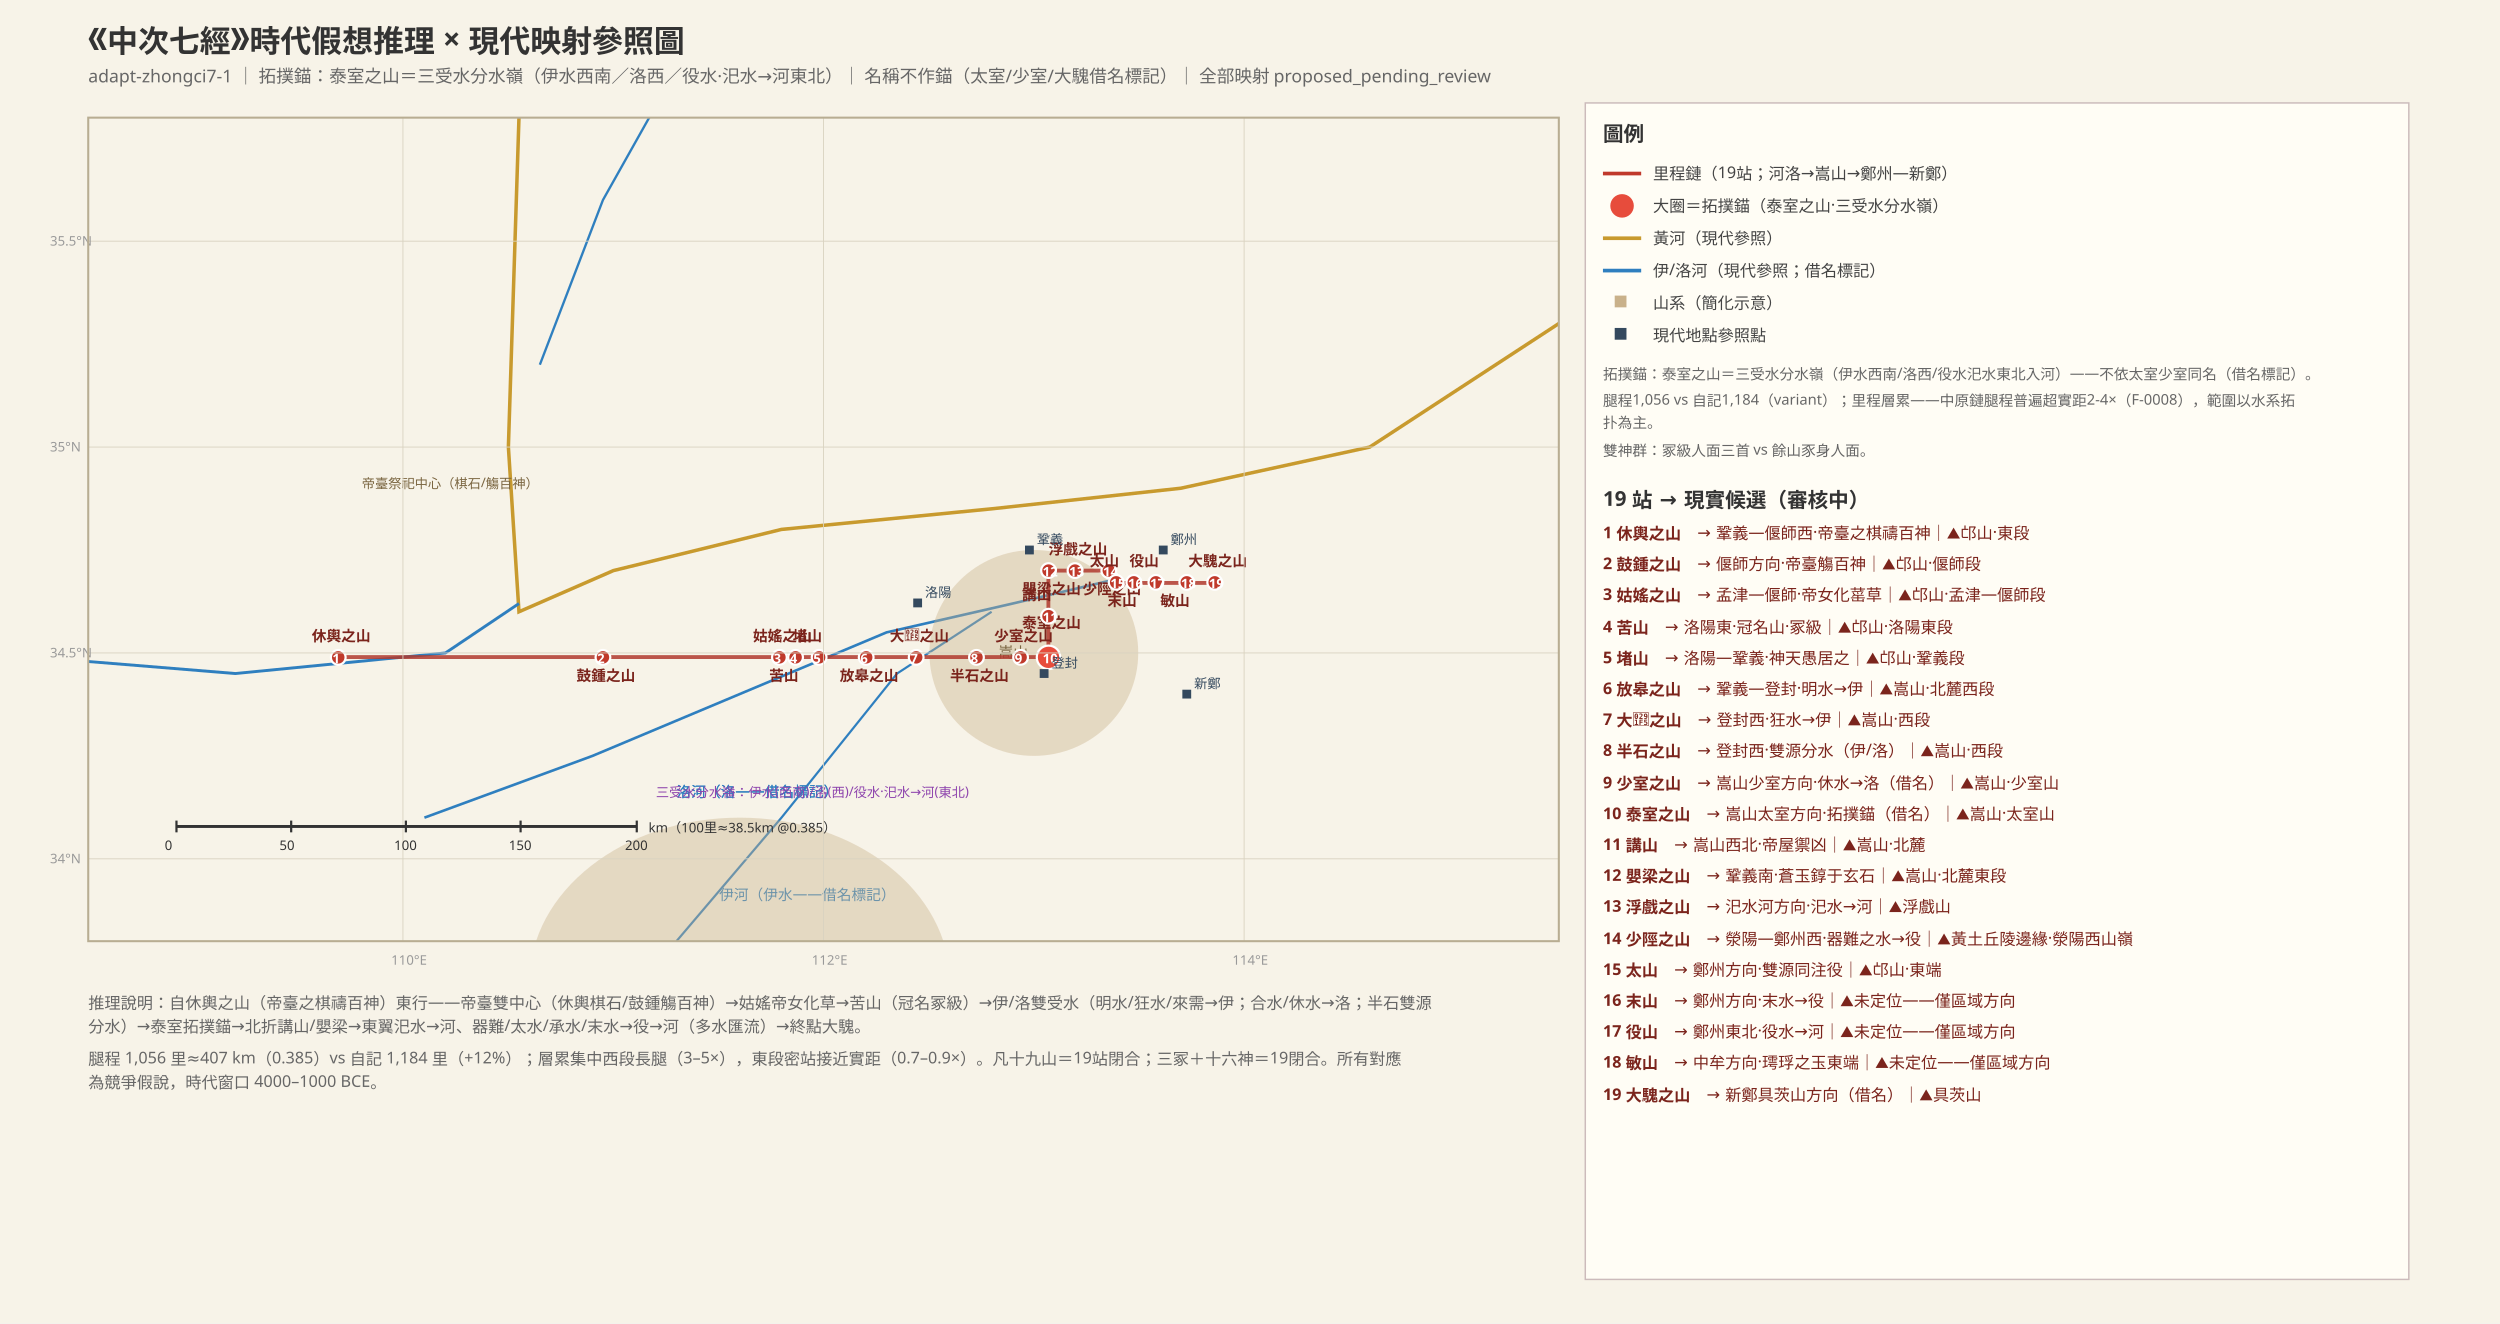
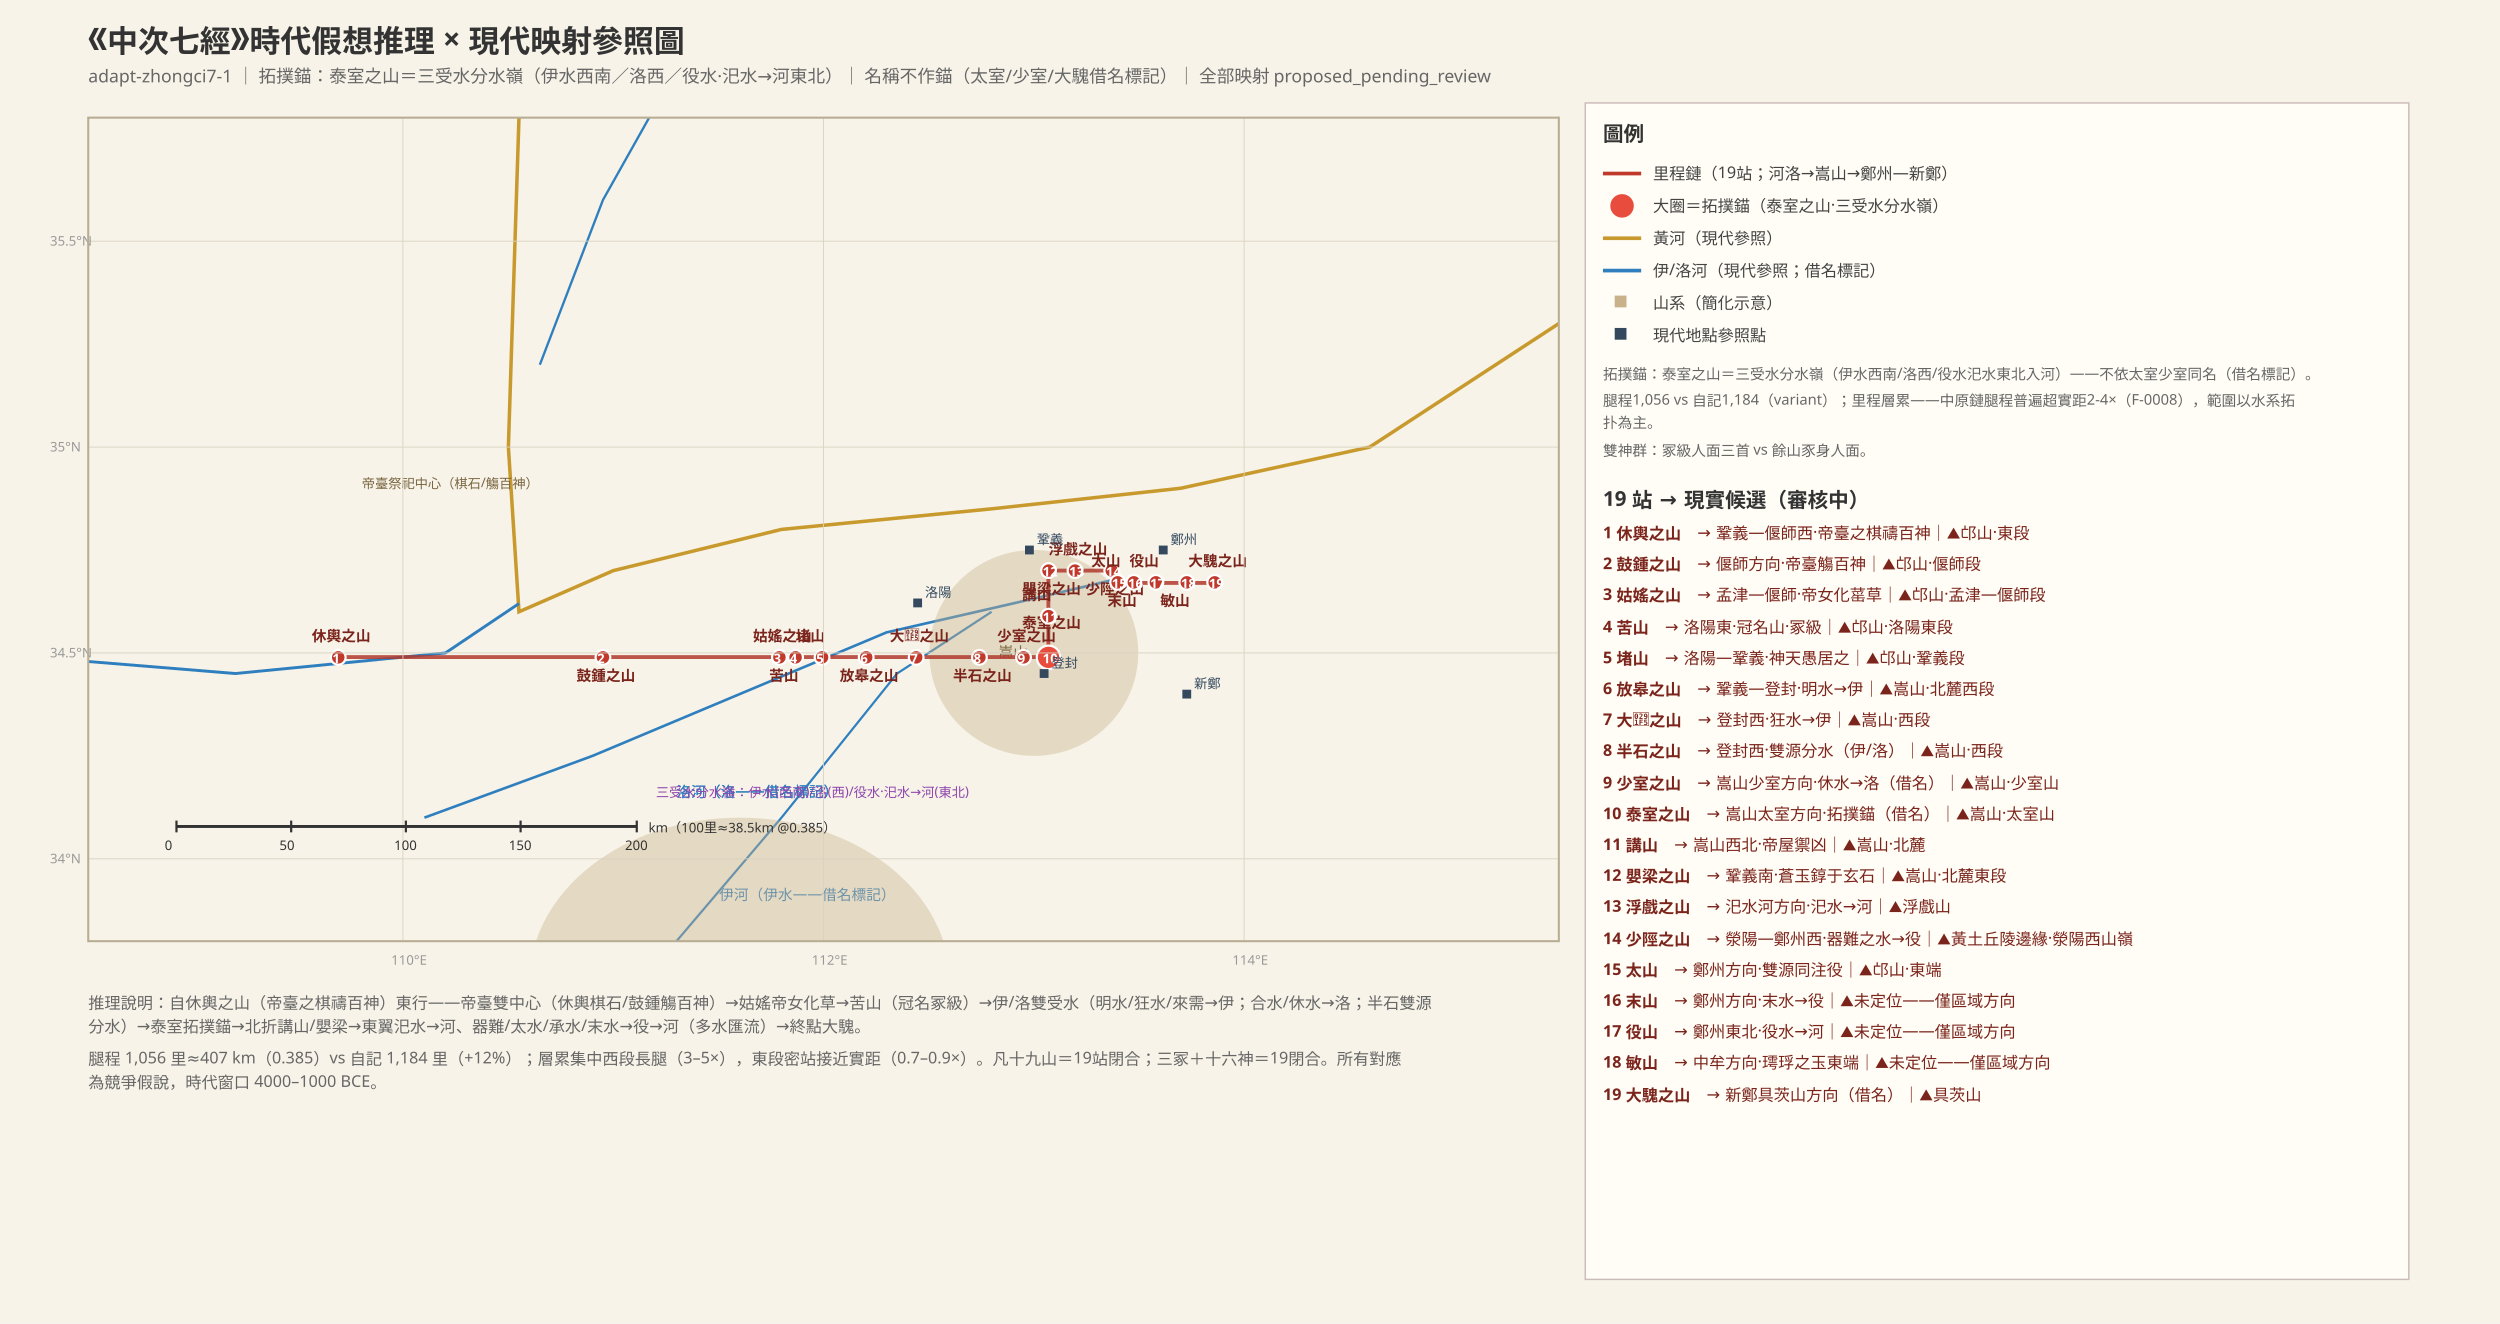
<svg xmlns="http://www.w3.org/2000/svg" width="1700" height="900" font-family="PingFang SC, Hiragino Sans GB, Microsoft YaHei, sans-serif">
  <rect width="1700" height="900" fill="#f7f3e8" />
  <defs>
    <marker id="arr" markerWidth="8" markerHeight="8" refX="7" refY="3" orient="auto">
      <path d="M0,0 L7,3 L0,6 Z" fill="#555" />
    </marker>
    <pattern id="sand" width="8" height="8" patternUnits="userSpaceOnUse">
      <rect width="8" height="8" fill="#efe3c0" />
      <circle cx="2" cy="2" r="0.8" fill="#d6b96a" />
      <circle cx="6" cy="6" r="0.8" fill="#d6b96a" />
    </pattern>
    <clipPath id="mapclip">
      <rect x="60" y="80" width="1000" height="560" />
    </clipPath>
  </defs>
  <text x="60" y="34" font-size="21" font-weight="bold" fill="#333">《中次七經》時代假想推理 × 現代映射參照圖</text>
  <text x="60" y="56" font-size="12" fill="#666">adapt-zhongci7-1 ｜ 拓撲錨：泰室之山＝三受水分水嶺（伊水西南／洛西／役水·汜水→河東北）｜ 名稱不作錨（太室/少室/大騩借名標記）｜ 全部映射 proposed_pending_review</text>
  <g clip-path="url(#mapclip)">
    <polyline points="-1654.3,416.0 -1440.0,472.0 -1225.7,304.0 -1082.9,136.0 -897.1,52.0 -725.7,10.0 -611.4,-4.0 -525.7,-116.0 -440.0,-340.0 -354.3,-508.0 -268.6,-676.0 -168.6,-844.0 -97.1,-1012.0 45.7,-1180.0 202.9,-1236.0 331.4,-1236.0 431.4,-1180.0 502.9,-1096.0 502.9,-900.0 460.0,-676.0 402.9,-424.0 374.3,-172.0 352.9,80.0 345.7,304.0 352.9,416.0 417.1,388.0 531.4,360.0 674.3,346.0 802.9,332.0 931.4,304.0 1060.0,220.0 1174.3,136.0 1274.3,-60.0 1360.0,-256.0 1445.7,-368.0 1531.4,-424.0" fill="none" stroke="#c89a2e" stroke-width="2.4" />
    <polyline points="-554.3,374.0 -368.6,388.0 -182.9,430.0 -11.4,444.0 160.0,458.0 302.9,444.0 352.9,410.4" fill="none" stroke="#2f7fbf" stroke-width="2.0" />
    <text x="460" y="542" font-size="10" fill="#2f7fbf">洛河（洛——借名標記）</text>
    <polyline points="288.6,556.0 402.9,514.0 502.9,472.0 602.9,430.0 688.6,410.4 760.0,393.6" fill="none" stroke="#2f7fbf" stroke-width="1.8" />
    <text x="460" y="542" font-size="10" fill="#2f7fbf">洛河（洛——借名標記）</text>
    <polyline points="460.0,640.0 531.4,556.0 610.0,458.0 674.3,416.0" fill="none" stroke="#2f7fbf" stroke-width="1.5" />
    <text x="489" y="612" font-size="10" fill="#2f7fbf">伊河（伊水——借名標記）</text>
    <polyline points="602.9,-732.0 631.4,-508.0 560.0,-312.0 488.6,-4.0 410.0,136.0 367.1,248.0" fill="none" stroke="#2f7fbf" stroke-width="1.6" />
    <ellipse cx="703" cy="444" rx="71" ry="70" fill="#c9b18a" opacity="0.4" />
    <text x="679" y="447" font-size="10" fill="#7a6540">嵩山</text>
    <ellipse cx="503" cy="668" rx="143" ry="112" fill="#c9b18a" opacity="0.4" />
    <text x="479" y="671" font-size="10" fill="#7a6540">伏牛山</text>
-     <polyline points="230.0,446.8 410.0,446.8 530.0,446.8 541.4,446.8 557.1,446.8 588.6,446.8 622.9,446.8 664.3,446.8 694.3,446.8 712.9,446.8 712.9,418.8 712.9,388.0 731.4,388.0 754.3,388.0 758.6,396.4 771.4,396.4 785.7,396.4 807.1,396.4 825.7,396.4" fill="none" stroke="#b03a2e" stroke-width="2.6" opacity="0.85" />
+     <polyline points="230.0,446.8 410.0,446.8 530.0,446.8 541.4,446.8 558.6,446.8 588.6,446.8 622.9,446.8 665.7,446.8 695.7,446.8 712.9,446.8 712.9,418.8 712.9,388.0 731.4,388.0 755.7,388.0 760.0,396.4 771.4,396.4 785.7,396.4 807.1,396.4 825.7,396.4" fill="none" stroke="#b03a2e" stroke-width="2.6" opacity="0.85" />
    <circle cx="230" cy="447" r="5" fill="#c0392b" stroke="#fff" stroke-width="1.5" />
    <text x="226" y="451" font-size="9" fill="#fff" font-weight="bold">1</text>
    <text x="212" y="436" font-size="10" fill="#7b241c" font-weight="bold">休輿之山</text>
    <circle cx="410" cy="447" r="5" fill="#c0392b" stroke="#fff" stroke-width="1.5" />
    <text x="406" y="451" font-size="9" fill="#fff" font-weight="bold">2</text>
    <text x="392" y="463" font-size="10" fill="#7b241c" font-weight="bold">鼓鍾之山</text>
    <circle cx="530" cy="447" r="5" fill="#c0392b" stroke="#fff" stroke-width="1.5" />
    <text x="526" y="451" font-size="9" fill="#fff" font-weight="bold">3</text>
    <text x="512" y="436" font-size="10" fill="#7b241c" font-weight="bold">姑媱之山</text>
    <circle cx="541" cy="447" r="5" fill="#c0392b" stroke="#fff" stroke-width="1.5" />
    <text x="537" y="451" font-size="9" fill="#fff" font-weight="bold">4</text>
    <text x="523" y="463" font-size="10" fill="#7b241c" font-weight="bold">苦山</text>
-     <circle cx="557" cy="447" r="5" fill="#c0392b" stroke="#fff" stroke-width="1.5" />
-     <text x="553" y="451" font-size="9" fill="#fff" font-weight="bold">5</text>
-     <text x="539" y="436" font-size="10" fill="#7b241c" font-weight="bold">堵山</text>
+     <circle cx="559" cy="447" r="5" fill="#c0392b" stroke="#fff" stroke-width="1.5" />
+     <text x="555" y="451" font-size="9" fill="#fff" font-weight="bold">5</text>
+     <text x="541" y="436" font-size="10" fill="#7b241c" font-weight="bold">堵山</text>
    <circle cx="589" cy="447" r="5" fill="#c0392b" stroke="#fff" stroke-width="1.5" />
    <text x="585" y="451" font-size="9" fill="#fff" font-weight="bold">6</text>
    <text x="571" y="463" font-size="10" fill="#7b241c" font-weight="bold">放皋之山</text>
    <circle cx="623" cy="447" r="5" fill="#c0392b" stroke="#fff" stroke-width="1.5" />
    <text x="619" y="451" font-size="9" fill="#fff" font-weight="bold">7</text>
    <text x="605" y="436" font-size="10" fill="#7b241c" font-weight="bold">大𩇵之山</text>
-     <circle cx="664" cy="447" r="5" fill="#c0392b" stroke="#fff" stroke-width="1.5" />
-     <text x="660" y="451" font-size="9" fill="#fff" font-weight="bold">8</text>
-     <text x="646" y="463" font-size="10" fill="#7b241c" font-weight="bold">半石之山</text>
-     <circle cx="694" cy="447" r="5" fill="#c0392b" stroke="#fff" stroke-width="1.5" />
-     <text x="690" y="451" font-size="9" fill="#fff" font-weight="bold">9</text>
-     <text x="676" y="436" font-size="10" fill="#7b241c" font-weight="bold">少室之山</text>
+     <circle cx="666" cy="447" r="5" fill="#c0392b" stroke="#fff" stroke-width="1.5" />
+     <text x="662" y="451" font-size="9" fill="#fff" font-weight="bold">8</text>
+     <text x="648" y="463" font-size="10" fill="#7b241c" font-weight="bold">半石之山</text>
+     <circle cx="696" cy="447" r="5" fill="#c0392b" stroke="#fff" stroke-width="1.5" />
+     <text x="692" y="451" font-size="9" fill="#fff" font-weight="bold">9</text>
+     <text x="678" y="436" font-size="10" fill="#7b241c" font-weight="bold">少室之山</text>
    <circle cx="713" cy="447" r="8" fill="#e74c3c" stroke="#fff" stroke-width="1.5" />
    <text x="709" y="451" font-size="9" fill="#fff" font-weight="bold">10</text>
    <text x="695" y="427" font-size="10" fill="#7b241c" font-weight="bold">泰室之山</text>
    <circle cx="713" cy="419" r="5" fill="#c0392b" stroke="#fff" stroke-width="1.5" />
    <text x="709" y="423" font-size="9" fill="#fff" font-weight="bold">11</text>
    <text x="695" y="408" font-size="10" fill="#7b241c" font-weight="bold">講山</text>
    <circle cx="713" cy="388" r="5" fill="#c0392b" stroke="#fff" stroke-width="1.5" />
    <text x="709" y="392" font-size="9" fill="#fff" font-weight="bold">12</text>
    <text x="695" y="404" font-size="10" fill="#7b241c" font-weight="bold">嬰梁之山</text>
    <circle cx="731" cy="388" r="5" fill="#c0392b" stroke="#fff" stroke-width="1.5" />
    <text x="727" y="392" font-size="9" fill="#fff" font-weight="bold">13</text>
    <text x="713" y="377" font-size="10" fill="#7b241c" font-weight="bold">浮戲之山</text>
-     <circle cx="754" cy="388" r="5" fill="#c0392b" stroke="#fff" stroke-width="1.5" />
-     <text x="750" y="392" font-size="9" fill="#fff" font-weight="bold">14</text>
-     <text x="736" y="404" font-size="10" fill="#7b241c" font-weight="bold">少陘之山</text>
-     <circle cx="759" cy="396" r="5" fill="#c0392b" stroke="#fff" stroke-width="1.5" />
-     <text x="755" y="400" font-size="9" fill="#fff" font-weight="bold">15</text>
-     <text x="741" y="385" font-size="10" fill="#7b241c" font-weight="bold">太山</text>
+     <circle cx="756" cy="388" r="5" fill="#c0392b" stroke="#fff" stroke-width="1.5" />
+     <text x="752" y="392" font-size="9" fill="#fff" font-weight="bold">14</text>
+     <text x="738" y="404" font-size="10" fill="#7b241c" font-weight="bold">少陘之山</text>
+     <circle cx="760" cy="396" r="5" fill="#c0392b" stroke="#fff" stroke-width="1.5" />
+     <text x="756" y="400" font-size="9" fill="#fff" font-weight="bold">15</text>
+     <text x="742" y="385" font-size="10" fill="#7b241c" font-weight="bold">太山</text>
    <circle cx="771" cy="396" r="5" fill="#c0392b" stroke="#fff" stroke-width="1.5" />
    <text x="767" y="400" font-size="9" fill="#fff" font-weight="bold">16</text>
    <text x="753" y="412" font-size="10" fill="#7b241c" font-weight="bold">末山</text>
    <circle cx="786" cy="396" r="5" fill="#c0392b" stroke="#fff" stroke-width="1.5" />
    <text x="782" y="400" font-size="9" fill="#fff" font-weight="bold">17</text>
    <text x="768" y="385" font-size="10" fill="#7b241c" font-weight="bold">役山</text>
    <circle cx="807" cy="396" r="5" fill="#c0392b" stroke="#fff" stroke-width="1.5" />
    <text x="803" y="400" font-size="9" fill="#fff" font-weight="bold">18</text>
    <text x="789" y="412" font-size="10" fill="#7b241c" font-weight="bold">敏山</text>
    <circle cx="826" cy="396" r="5" fill="#c0392b" stroke="#fff" stroke-width="1.5" />
    <text x="822" y="400" font-size="9" fill="#fff" font-weight="bold">19</text>
    <text x="808" y="385" font-size="10" fill="#7b241c" font-weight="bold">大騩之山</text>
    <text x="446" y="542" font-size="9" fill="#8e44ad">三受水分水嶺：伊水(西南)/洛(西)/役水·汜水→河(東北)</text>
    <text x="246" y="332" font-size="9" fill="#7a6540">帝臺祭祀中心（棋石/觴百神）</text>
    <rect x="621" y="407" width="6" height="6" fill="#34495e" />
    <text x="629" y="406" font-size="9" fill="#34495e">洛陽</text>
    <rect x="788" y="371" width="6" height="6" fill="#34495e" />
    <text x="796" y="370" font-size="9" fill="#34495e">鄭州</text>
    <rect x="707" y="455" width="6" height="6" fill="#34495e" />
    <text x="715" y="454" font-size="9" fill="#34495e">登封</text>
    <rect x="697" y="371" width="6" height="6" fill="#34495e" />
    <text x="705" y="370" font-size="9" fill="#34495e">鞏義</text>
    <rect x="804" y="469" width="6" height="6" fill="#34495e" />
    <text x="812" y="468" font-size="9" fill="#34495e">新鄭</text>
  </g>
  <line x1="274" y1="640" x2="274" y2="80" stroke="#d9d2c0" stroke-width="0.6" />
  <text x="266" y="656" font-size="9" fill="#999">110°E</text>
  <line x1="560" y1="640" x2="560" y2="80" stroke="#d9d2c0" stroke-width="0.6" />
  <text x="552" y="656" font-size="9" fill="#999">112°E</text>
  <line x1="846" y1="640" x2="846" y2="80" stroke="#d9d2c0" stroke-width="0.6" />
  <text x="838" y="656" font-size="9" fill="#999">114°E</text>
  <line x1="60" y1="584" x2="1060" y2="584" stroke="#d9d2c0" stroke-width="0.6" />
  <text x="34" y="587" font-size="9" fill="#999">34°N</text>
  <line x1="60" y1="444" x2="1060" y2="444" stroke="#d9d2c0" stroke-width="0.6" />
  <text x="34" y="447" font-size="9" fill="#999">34.5°N</text>
  <line x1="60" y1="304" x2="1060" y2="304" stroke="#d9d2c0" stroke-width="0.6" />
  <text x="34" y="307" font-size="9" fill="#999">35°N</text>
  <line x1="60" y1="164" x2="1060" y2="164" stroke="#d9d2c0" stroke-width="0.6" />
  <text x="34" y="167" font-size="9" fill="#999">35.5°N</text>
  <rect x="60" y="80" width="1000" height="560" fill="none" stroke="#b8ad92" stroke-width="1.4" />
  <line x1="120" y1="562" x2="433" y2="562" stroke="#333" stroke-width="2" />
  <line x1="120" y1="558" x2="120" y2="566" stroke="#333" stroke-width="1.5" />
  <text x="112" y="578" font-size="9" fill="#333">0</text>
  <line x1="198" y1="558" x2="198" y2="566" stroke="#333" stroke-width="1.5" />
  <text x="190" y="578" font-size="9" fill="#333">50</text>
  <line x1="276" y1="558" x2="276" y2="566" stroke="#333" stroke-width="1.5" />
  <text x="268" y="578" font-size="9" fill="#333">100</text>
  <line x1="354" y1="558" x2="354" y2="566" stroke="#333" stroke-width="1.5" />
  <text x="346" y="578" font-size="9" fill="#333">150</text>
  <line x1="433" y1="558" x2="433" y2="566" stroke="#333" stroke-width="1.5" />
  <text x="425" y="578" font-size="9" fill="#333">200</text>
  <text x="441" y="566" font-size="9" fill="#333">km（100里≈38.5km @0.385）</text>
  <rect x="1078" y="70" width="560" height="800" fill="#fffdf5" stroke="#cbb" />
  <text x="1090" y="96" font-size="14" font-weight="bold" fill="#333">圖例</text>
  <line x1="1090" y1="118" x2="1116" y2="118" stroke="#c0392b" stroke-width="2.5" />
  <text x="1124" y="122" font-size="11" fill="#444">里程鏈（19站；河洛→嵩山→鄭州—新鄭）</text>
  <circle cx="1103" cy="140" r="8" fill="#e74c3c" />
  <text x="1124" y="144" font-size="11" fill="#444">大圈＝拓撲錨（泰室之山·三受水分水嶺）</text>
  <line x1="1090" y1="162" x2="1116" y2="162" stroke="#c89a2e" stroke-width="2.5" />
  <text x="1124" y="166" font-size="11" fill="#444">黃河（現代參照）</text>
  <line x1="1090" y1="184" x2="1116" y2="184" stroke="#2f7fbf" stroke-width="2.5" />
  <text x="1124" y="188" font-size="11" fill="#444">伊/洛河（現代參照；借名標記）</text>
  <rect x="1098" y="201" width="8" height="8" fill="#c9b18a" />
  <text x="1124" y="210" font-size="11" fill="#444">山系（簡化示意）</text>
  <rect x="1098" y="223" width="8" height="8" fill="#34495e" />
  <text x="1124" y="232" font-size="11" fill="#444">現代地點參照點</text>
  <text x="1090" y="258" font-size="10" fill="#666">拓撲錨：泰室之山＝三受水分水嶺（伊水西南/洛西/役水汜水東北入河）——不依太室少室同名（借名標記）。</text>
  <text x="1090" y="276" font-size="10" fill="#666">腿程1,056 vs 自記1,184（variant）；里程層累——中原鏈腿程普遍超實距2-4×（F-0008），範圍以水系拓</text>
  <text x="1090" y="291" font-size="10" fill="#666">扑為主。</text>
  <text x="1090" y="310" font-size="10" fill="#666">雙神群：冢級人面三首 vs 餘山豕身人面。</text>
  <text x="1090" y="344.0" font-size="14" font-weight="bold" fill="#333">19 站 → 現實候選（審核中）</text>
  <text x="1090" y="366" font-size="11" fill="#7b241c">
    <tspan font-weight="bold"> 1 休輿之山</tspan>　→ 鞏義—偃師西·帝臺之棋禱百神｜⛰邙山·東段</text>
  <text x="1090" y="387" font-size="11" fill="#7b241c">
    <tspan font-weight="bold"> 2 鼓鍾之山</tspan>　→ 偃師方向·帝臺觴百神｜⛰邙山·偃師段</text>
  <text x="1090" y="408" font-size="11" fill="#7b241c">
    <tspan font-weight="bold"> 3 姑媱之山</tspan>　→ 孟津—偃師·帝女化䔄草｜⛰邙山·孟津—偃師段</text>
  <text x="1090" y="430" font-size="11" fill="#7b241c">
    <tspan font-weight="bold"> 4 苦山</tspan>　→ 洛陽東·冠名山·冢級｜⛰邙山·洛陽東段</text>
  <text x="1090" y="451" font-size="11" fill="#7b241c">
    <tspan font-weight="bold"> 5 堵山</tspan>　→ 洛陽—鞏義·神天愚居之｜⛰邙山·鞏義段</text>
  <text x="1090" y="472" font-size="11" fill="#7b241c">
    <tspan font-weight="bold"> 6 放皋之山</tspan>　→ 鞏義—登封·明水→伊｜⛰嵩山·北麓西段</text>
  <text x="1090" y="493" font-size="11" fill="#7b241c">
    <tspan font-weight="bold"> 7 大𩇵之山</tspan>　→ 登封西·狂水→伊｜⛰嵩山·西段</text>
  <text x="1090" y="514" font-size="11" fill="#7b241c">
    <tspan font-weight="bold"> 8 半石之山</tspan>　→ 登封西·雙源分水（伊/洛）｜⛰嵩山·西段</text>
  <text x="1090" y="536" font-size="11" fill="#7b241c">
    <tspan font-weight="bold"> 9 少室之山</tspan>　→ 嵩山少室方向·休水→洛（借名）｜⛰嵩山·少室山</text>
  <text x="1090" y="557" font-size="11" fill="#7b241c">
    <tspan font-weight="bold">10 泰室之山</tspan>　→ 嵩山太室方向·拓撲錨（借名）｜⛰嵩山·太室山</text>
  <text x="1090" y="578" font-size="11" fill="#7b241c">
    <tspan font-weight="bold">11 講山</tspan>　→ 嵩山西北·帝屋禦凶｜⛰嵩山·北麓</text>
  <text x="1090" y="599" font-size="11" fill="#7b241c">
    <tspan font-weight="bold">12 嬰梁之山</tspan>　→ 鞏義南·蒼玉錞于玄石｜⛰嵩山·北麓東段</text>
  <text x="1090" y="620" font-size="11" fill="#7b241c">
    <tspan font-weight="bold">13 浮戲之山</tspan>　→ 汜水河方向·汜水→河｜⛰浮戲山</text>
  <text x="1090" y="642" font-size="11" fill="#7b241c">
    <tspan font-weight="bold">14 少陘之山</tspan>　→ 滎陽—鄭州西·器難之水→役｜⛰黃土丘陵邊緣·滎陽西山嶺</text>
  <text x="1090" y="663" font-size="11" fill="#7b241c">
    <tspan font-weight="bold">15 太山</tspan>　→ 鄭州方向·雙源同注役｜⛰邙山·東端</text>
  <text x="1090" y="684" font-size="11" fill="#7b241c">
    <tspan font-weight="bold">16 末山</tspan>　→ 鄭州方向·末水→役｜⛰未定位——僅區域方向</text>
  <text x="1090" y="705" font-size="11" fill="#7b241c">
    <tspan font-weight="bold">17 役山</tspan>　→ 鄭州東北·役水→河｜⛰未定位——僅區域方向</text>
  <text x="1090" y="726" font-size="11" fill="#7b241c">
    <tspan font-weight="bold">18 敏山</tspan>　→ 中牟方向·㻬琈之玉東端｜⛰未定位——僅區域方向</text>
  <text x="1090" y="748" font-size="11" fill="#7b241c">
    <tspan font-weight="bold">19 大騩之山</tspan>　→ 新鄭具茨山方向（借名）｜⛰具茨山</text>
  <text x="60" y="686" font-size="11" fill="#666">推理說明：自休輿之山（帝臺之棋禱百神）東行——帝臺雙中心（休輿棋石/鼓鍾觴百神）→姑媱帝女化草→苦山（冠名冢級）→伊/洛雙受水（明水/狂水/來需→伊；合水/休水→洛；半石雙源</text>
  <text x="60" y="702" font-size="11" fill="#666">分水）→泰室拓撲錨→北折講山/嬰梁→東翼汜水→河、器難/太水/承水/末水→役→河（多水匯流）→終點大騩。</text>
  <text x="60" y="724" font-size="11" fill="#666">腿程 1,056 里≈407 km（0.385）vs 自記 1,184 里（+12%）；層累集中西段長腿（3–5×），東段密站接近實距（0.7–0.9×）。凡十九山＝19站閉合；三冢＋十六神＝19閉合。所有對應</text>
  <text x="60" y="740" font-size="11" fill="#666">為競爭假說，時代窗口 4000–1000 BCE。</text>
</svg>
